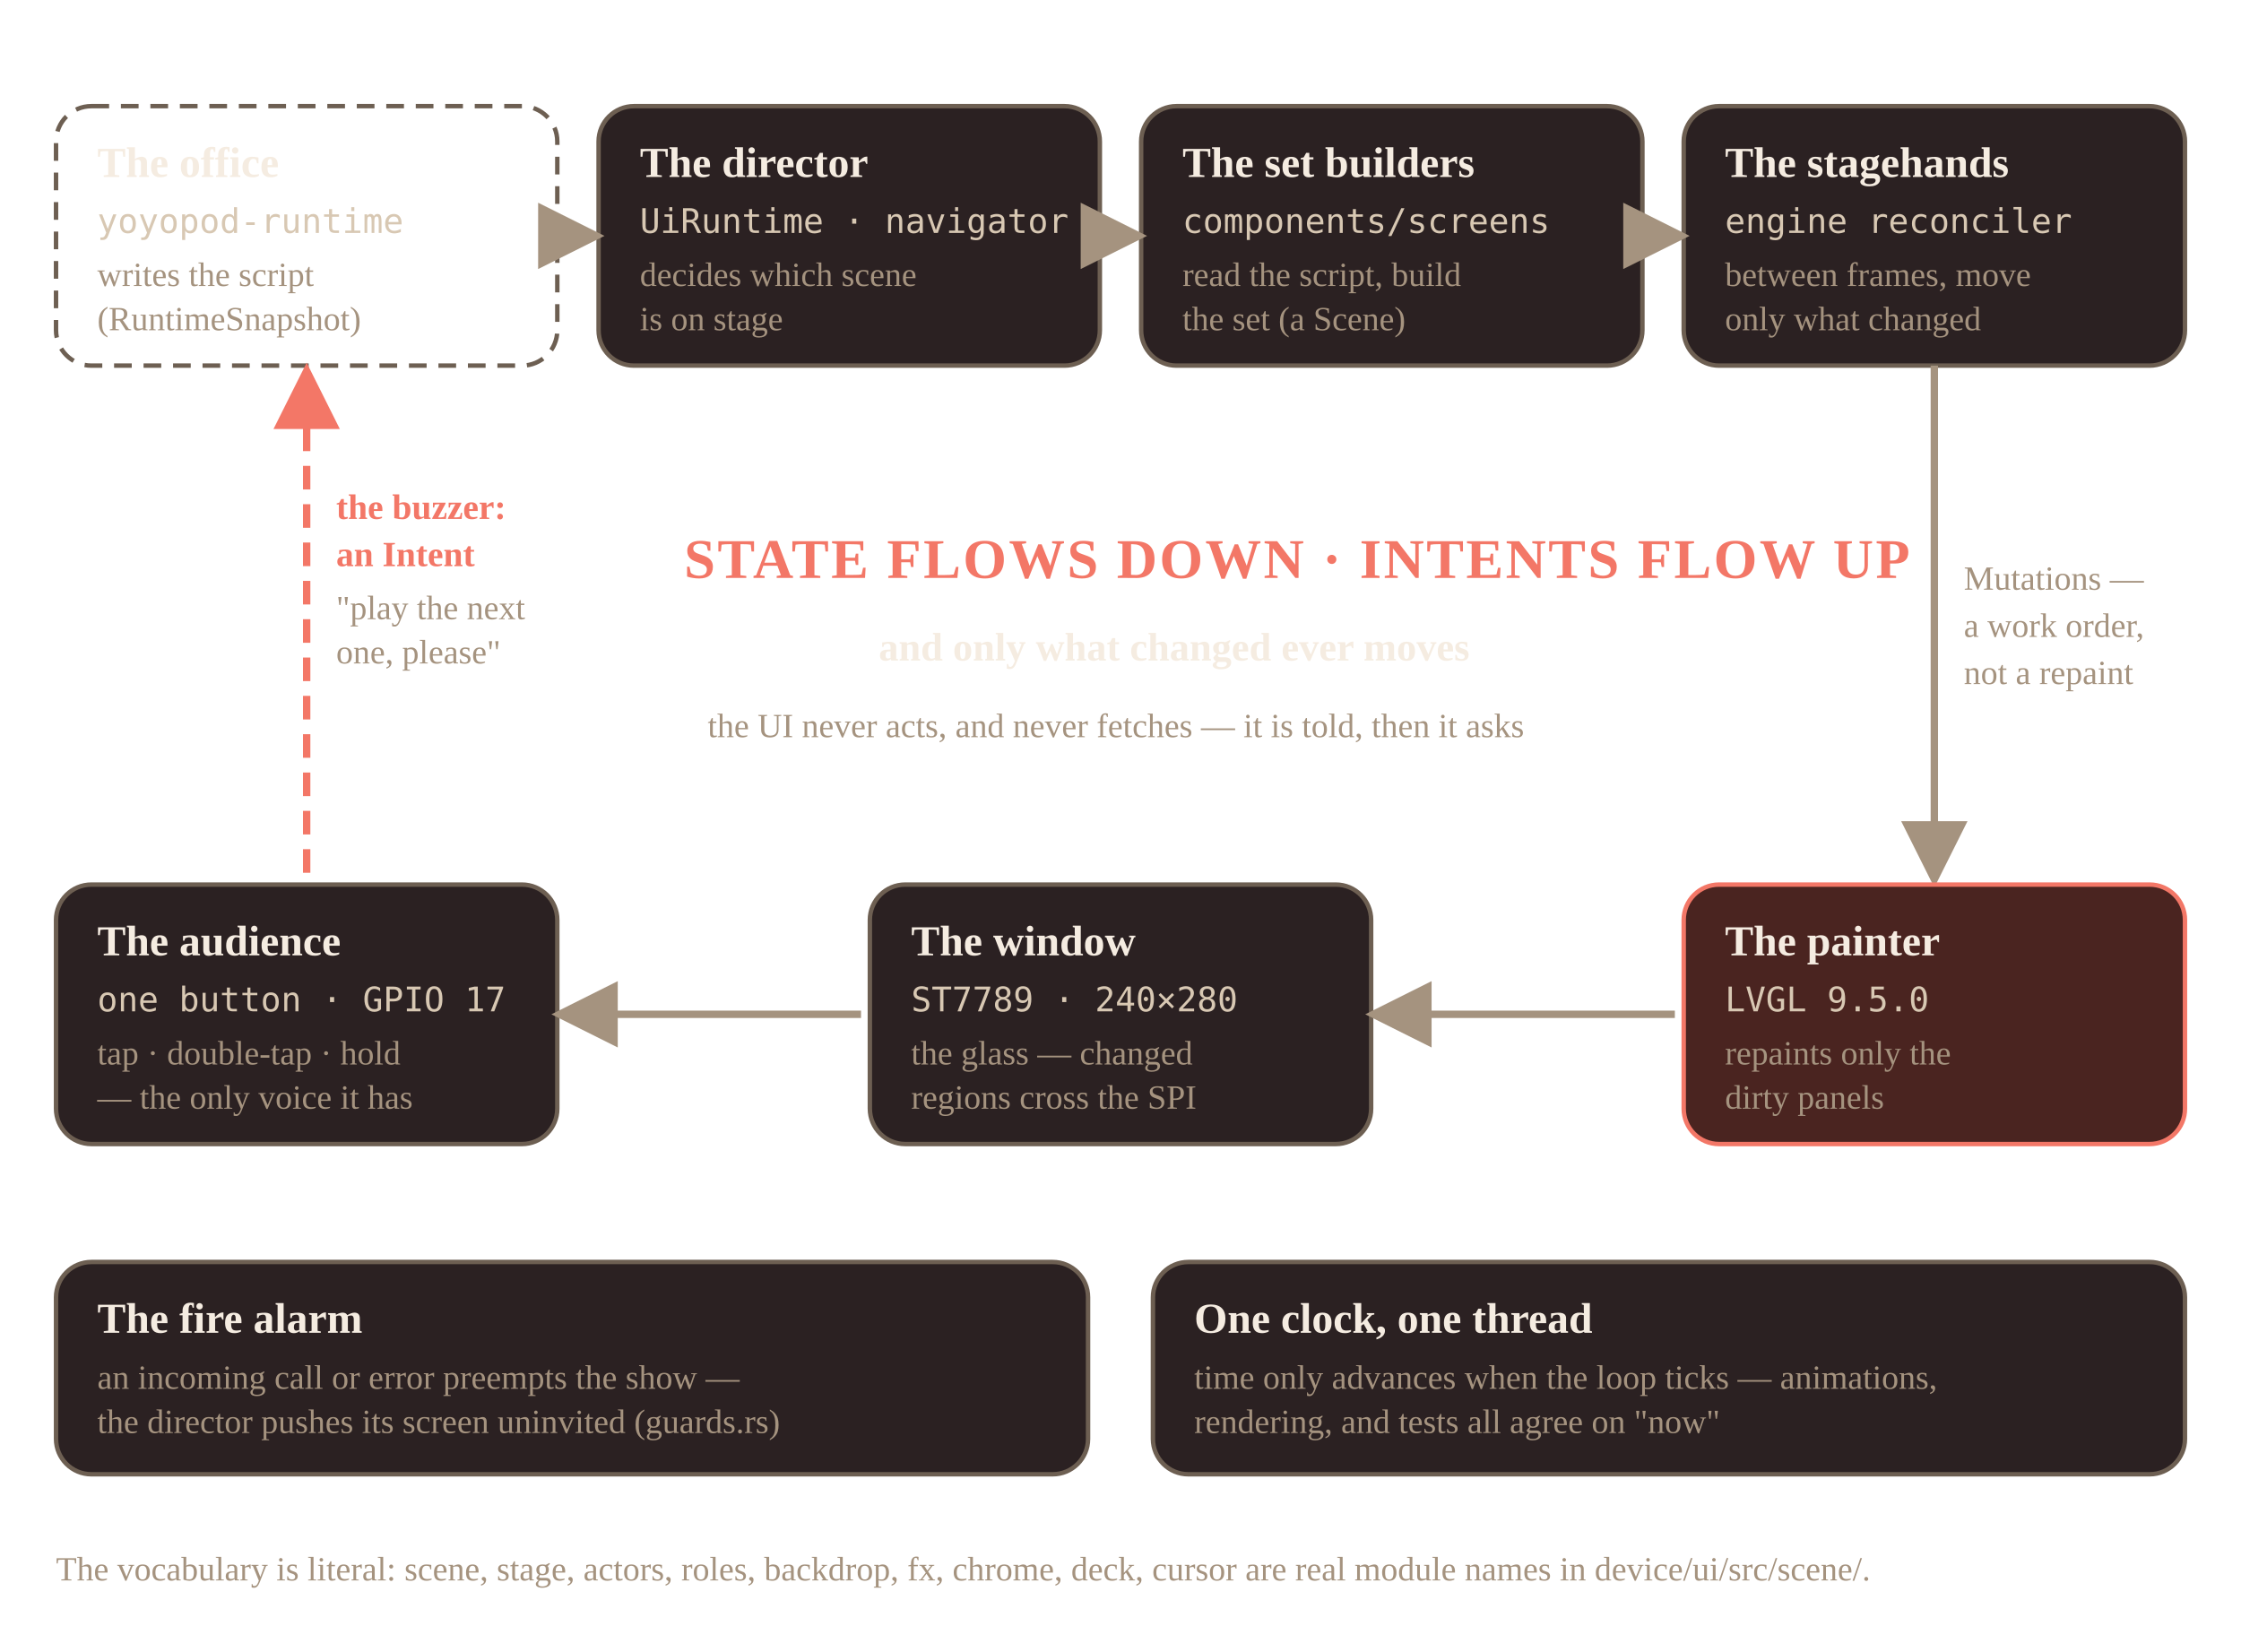
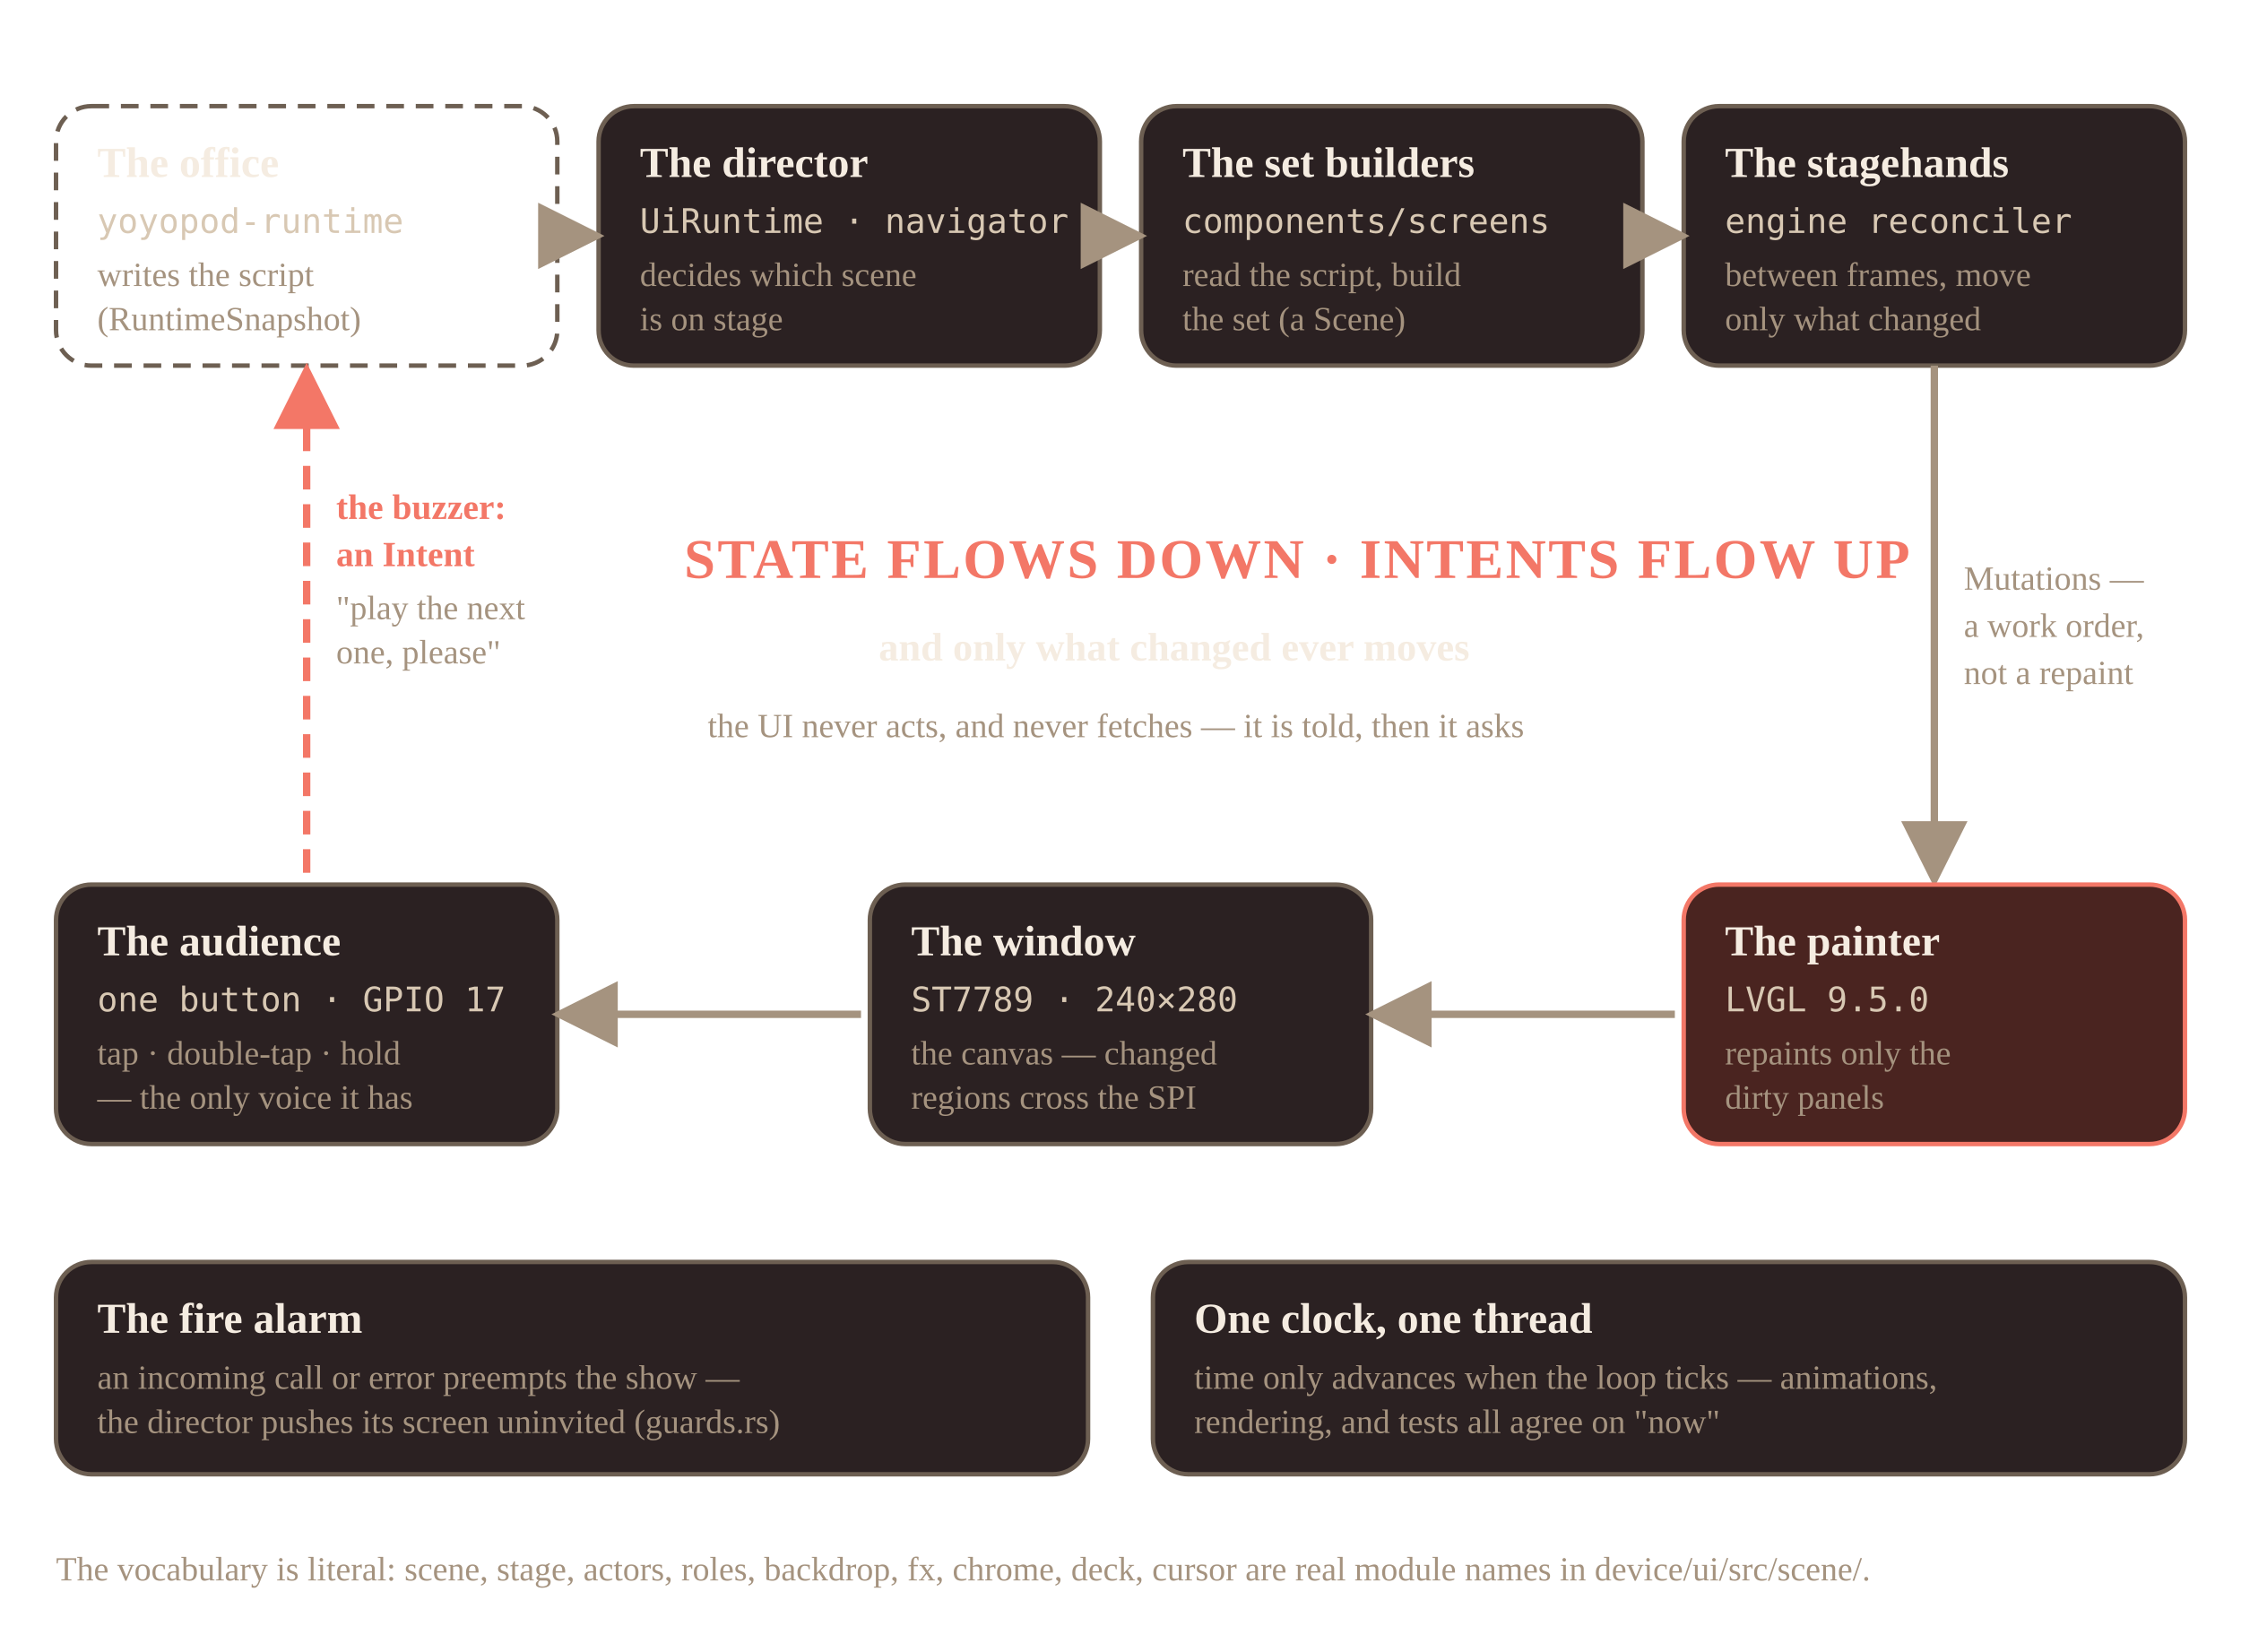
- <svg xmlns="http://www.w3.org/2000/svg" viewBox="0 0 760 560" role="img" aria-label="The tiny theater mental model: the runtime writes the script, the director picks the scene, set builders build it, stagehands swap only what changed, the painter repaints dirty panels, the glass shows it, and the audience's one buzzer sends intents back to the office">
+ <svg xmlns="http://www.w3.org/2000/svg" viewBox="0 0 760 560" role="img" aria-label="The tiny theater mental model: the runtime writes the script, the director picks the scene, set builders build it, stagehands swap only what changed, the painter repaints dirty panels, the canvas shows it, and the audience's one buzzer sends intents back to the office">
  <style>
    .box { fill: var(--sl-color-gray-6, #2b2122); stroke: var(--sl-color-gray-4, #6d5f52); stroke-width: 1.5; }
    .ext { fill: none; stroke: var(--sl-color-gray-4, #6d5f52); stroke-width: 1.5; stroke-dasharray: 6 4; }
    .hero { fill: var(--sl-color-accent-low, #4a2420); stroke: var(--sl-color-accent, #f37767); stroke-width: 1.5; }
    .t { fill: var(--sl-color-white, #f5ece1); font-size: 14.5px; font-weight: 700; }
    .m { fill: var(--sl-color-gray-2, #d8c8b3); font-size: 11.5px; font-family: ui-monospace, monospace; }
    .s { fill: var(--sl-color-gray-3, #a5937f); font-size: 11.5px; }
    .big { fill: var(--sl-color-accent, #f37767); font-size: 19px; font-weight: 800; letter-spacing: 0.04em; }
    .mid { fill: var(--sl-color-white, #f5ece1); font-size: 13.5px; font-weight: 600; }
    .flow { stroke: var(--sl-color-gray-3, #a5937f); stroke-width: 2.5; fill: none; marker-end: url(#mh1); }
    .back { stroke: var(--sl-color-accent, #f37767); stroke-width: 2.5; fill: none; marker-end: url(#mh2); stroke-dasharray: 8 5; }
    .lbl { fill: var(--sl-color-accent, #f37767); font-size: 12px; font-weight: 600; }
  </style>
  <defs>
    <marker id="mh1" markerWidth="9" markerHeight="9" refX="7" refY="4.5" orient="auto">
      <path d="M0,0 L9,4.5 L0,9 z" fill="var(--sl-color-gray-3, #a5937f)" />
    </marker>
    <marker id="mh2" markerWidth="9" markerHeight="9" refX="7" refY="4.5" orient="auto">
      <path d="M0,0 L9,4.5 L0,9 z" fill="var(--sl-color-accent, #f37767)" />
    </marker>
  </defs>
  <rect class="ext" x="19" y="36" width="170" height="88" rx="12" />
  <text class="t" x="33" y="60">The office</text>
  <text class="m" x="33" y="79">yoyopod-runtime</text>
  <text class="s" x="33" y="97">writes the script</text>
  <text class="s" x="33" y="112">(RuntimeSnapshot)</text>
  <rect class="box" x="203" y="36" width="170" height="88" rx="12" />
  <text class="t" x="217" y="60">The director</text>
  <text class="m" x="217" y="79">UiRuntime · navigator</text>
  <text class="s" x="217" y="97">decides which scene</text>
  <text class="s" x="217" y="112">is on stage</text>
  <rect class="box" x="387" y="36" width="170" height="88" rx="12" />
  <text class="t" x="401" y="60">The set builders</text>
  <text class="m" x="401" y="79">components/screens</text>
  <text class="s" x="401" y="97">read the script, build</text>
  <text class="s" x="401" y="112">the set (a Scene)</text>
  <rect class="box" x="571" y="36" width="170" height="88" rx="12" />
  <text class="t" x="585" y="60">The stagehands</text>
  <text class="m" x="585" y="79">engine reconciler</text>
  <text class="s" x="585" y="97">between frames, move</text>
  <text class="s" x="585" y="112">only what changed</text>
  <path class="flow" d="M189,80 L200,80" />
  <path class="flow" d="M373,80 L384,80" />
  <path class="flow" d="M557,80 L568,80" />
  <path class="flow" d="M656,124 L656,296" />
  <text class="s" x="666" y="200">Mutations —</text>
  <text class="s" x="666" y="216">a work order,</text>
  <text class="s" x="666" y="232">not a repaint</text>
  <text class="big" x="232" y="196">STATE FLOWS DOWN · INTENTS FLOW UP</text>
  <text class="mid" x="298" y="224">and only what changed ever moves</text>
  <text class="s" x="240" y="250">the UI never acts, and never fetches — it is told, then it asks</text>
  <rect class="hero" x="571" y="300" width="170" height="88" rx="12" />
  <text class="t" x="585" y="324">The painter</text>
  <text class="m" x="585" y="343">LVGL 9.5.0</text>
  <text class="s" x="585" y="361">repaints only the</text>
  <text class="s" x="585" y="376">dirty panels</text>
  <rect class="box" x="295" y="300" width="170" height="88" rx="12" />
  <text class="t" x="309" y="324">The window</text>
  <text class="m" x="309" y="343">ST7789 · 240×280</text>
-   <text class="s" x="309" y="361">the glass — changed</text>
+   <text class="s" x="309" y="361">the canvas — changed</text>
  <text class="s" x="309" y="376">regions cross the SPI</text>
  <rect class="box" x="19" y="300" width="170" height="88" rx="12" />
  <text class="t" x="33" y="324">The audience</text>
  <text class="m" x="33" y="343">one button · GPIO 17</text>
  <text class="s" x="33" y="361">tap · double-tap · hold</text>
  <text class="s" x="33" y="376">— the only voice it has</text>
  <path class="flow" d="M568,344 L468,344" />
  <path class="flow" d="M292,344 L192,344" />
  <path class="back" d="M104,296 L104,128" />
  <text class="lbl" x="114" y="176">the buzzer:</text>
  <text class="lbl" x="114" y="192">an Intent</text>
  <text class="s" x="114" y="210">"play the next</text>
  <text class="s" x="114" y="225">one, please"</text>
  <rect class="box" x="19" y="428" width="350" height="72" rx="12" />
  <text class="t" x="33" y="452">The fire alarm</text>
  <text class="s" x="33" y="471">an incoming call or error preempts the show —</text>
  <text class="s" x="33" y="486">the director pushes its screen uninvited (guards.rs)</text>
  <rect class="box" x="391" y="428" width="350" height="72" rx="12" />
  <text class="t" x="405" y="452">One clock, one thread</text>
  <text class="s" x="405" y="471">time only advances when the loop ticks — animations,</text>
  <text class="s" x="405" y="486">rendering, and tests all agree on "now"</text>
  <text class="s" x="19" y="536">The vocabulary is literal: scene, stage, actors, roles, backdrop, fx, chrome, deck, cursor are real module names in device/ui/src/scene/.</text>
</svg>
